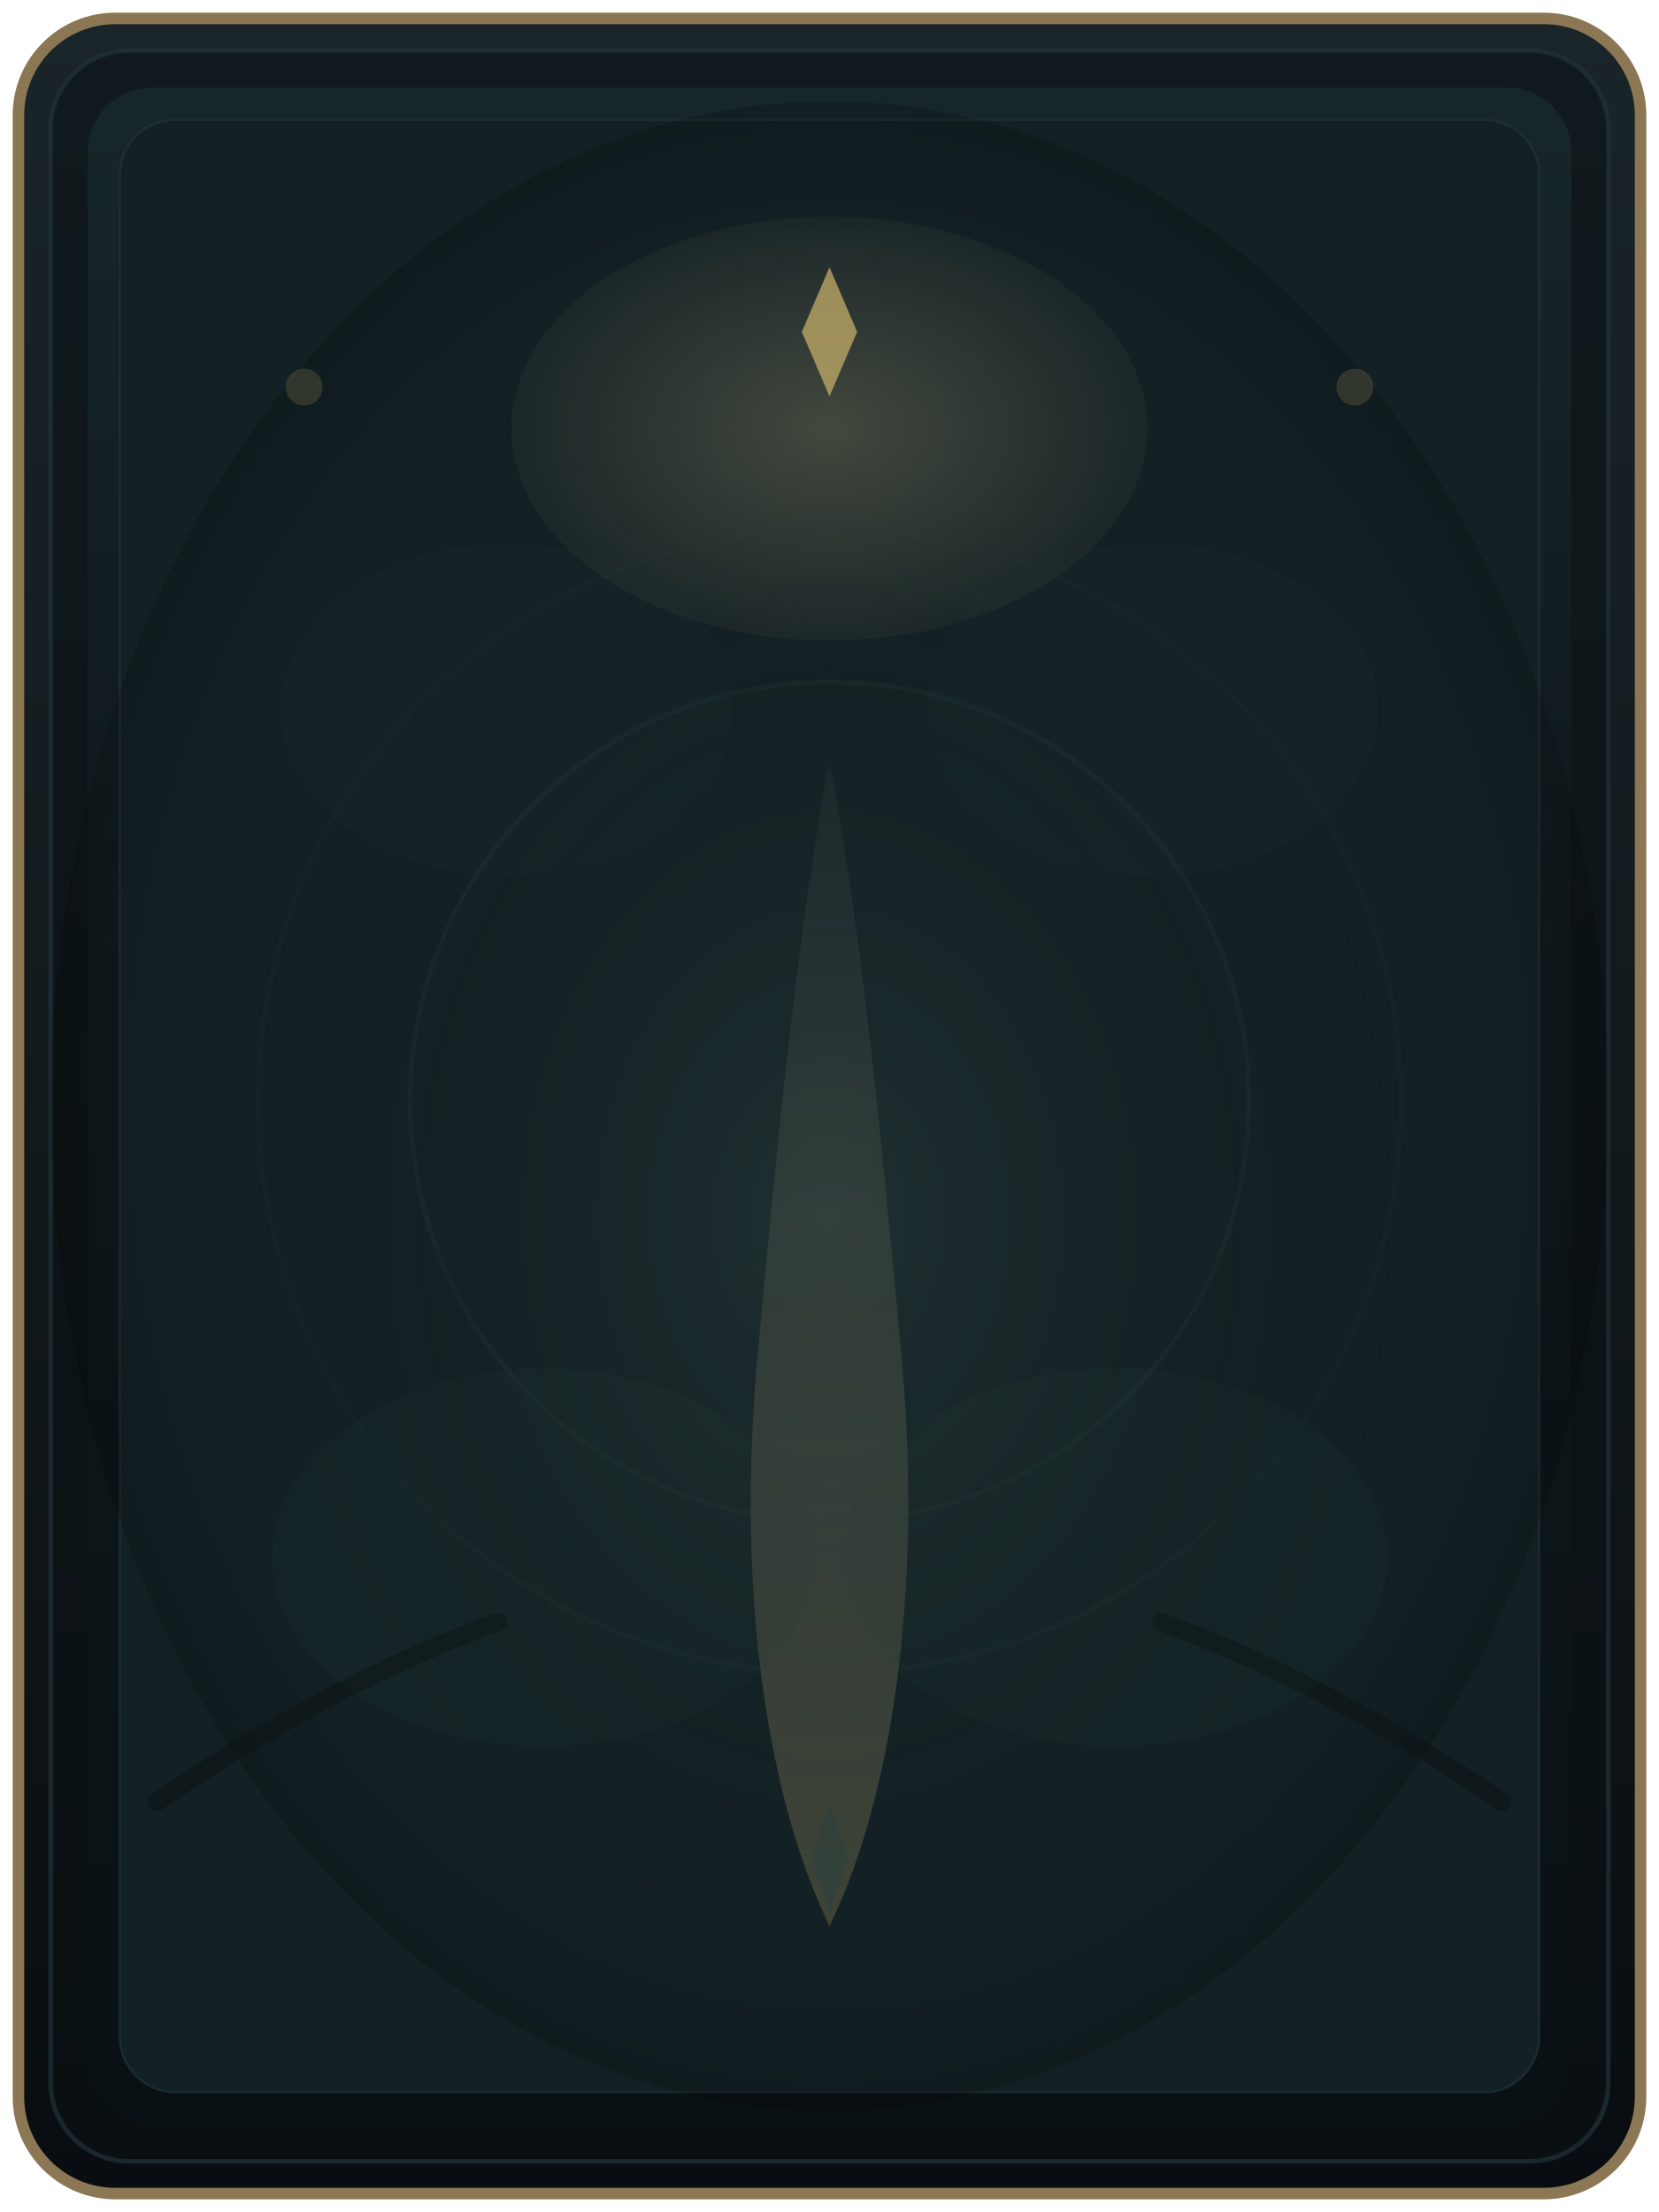
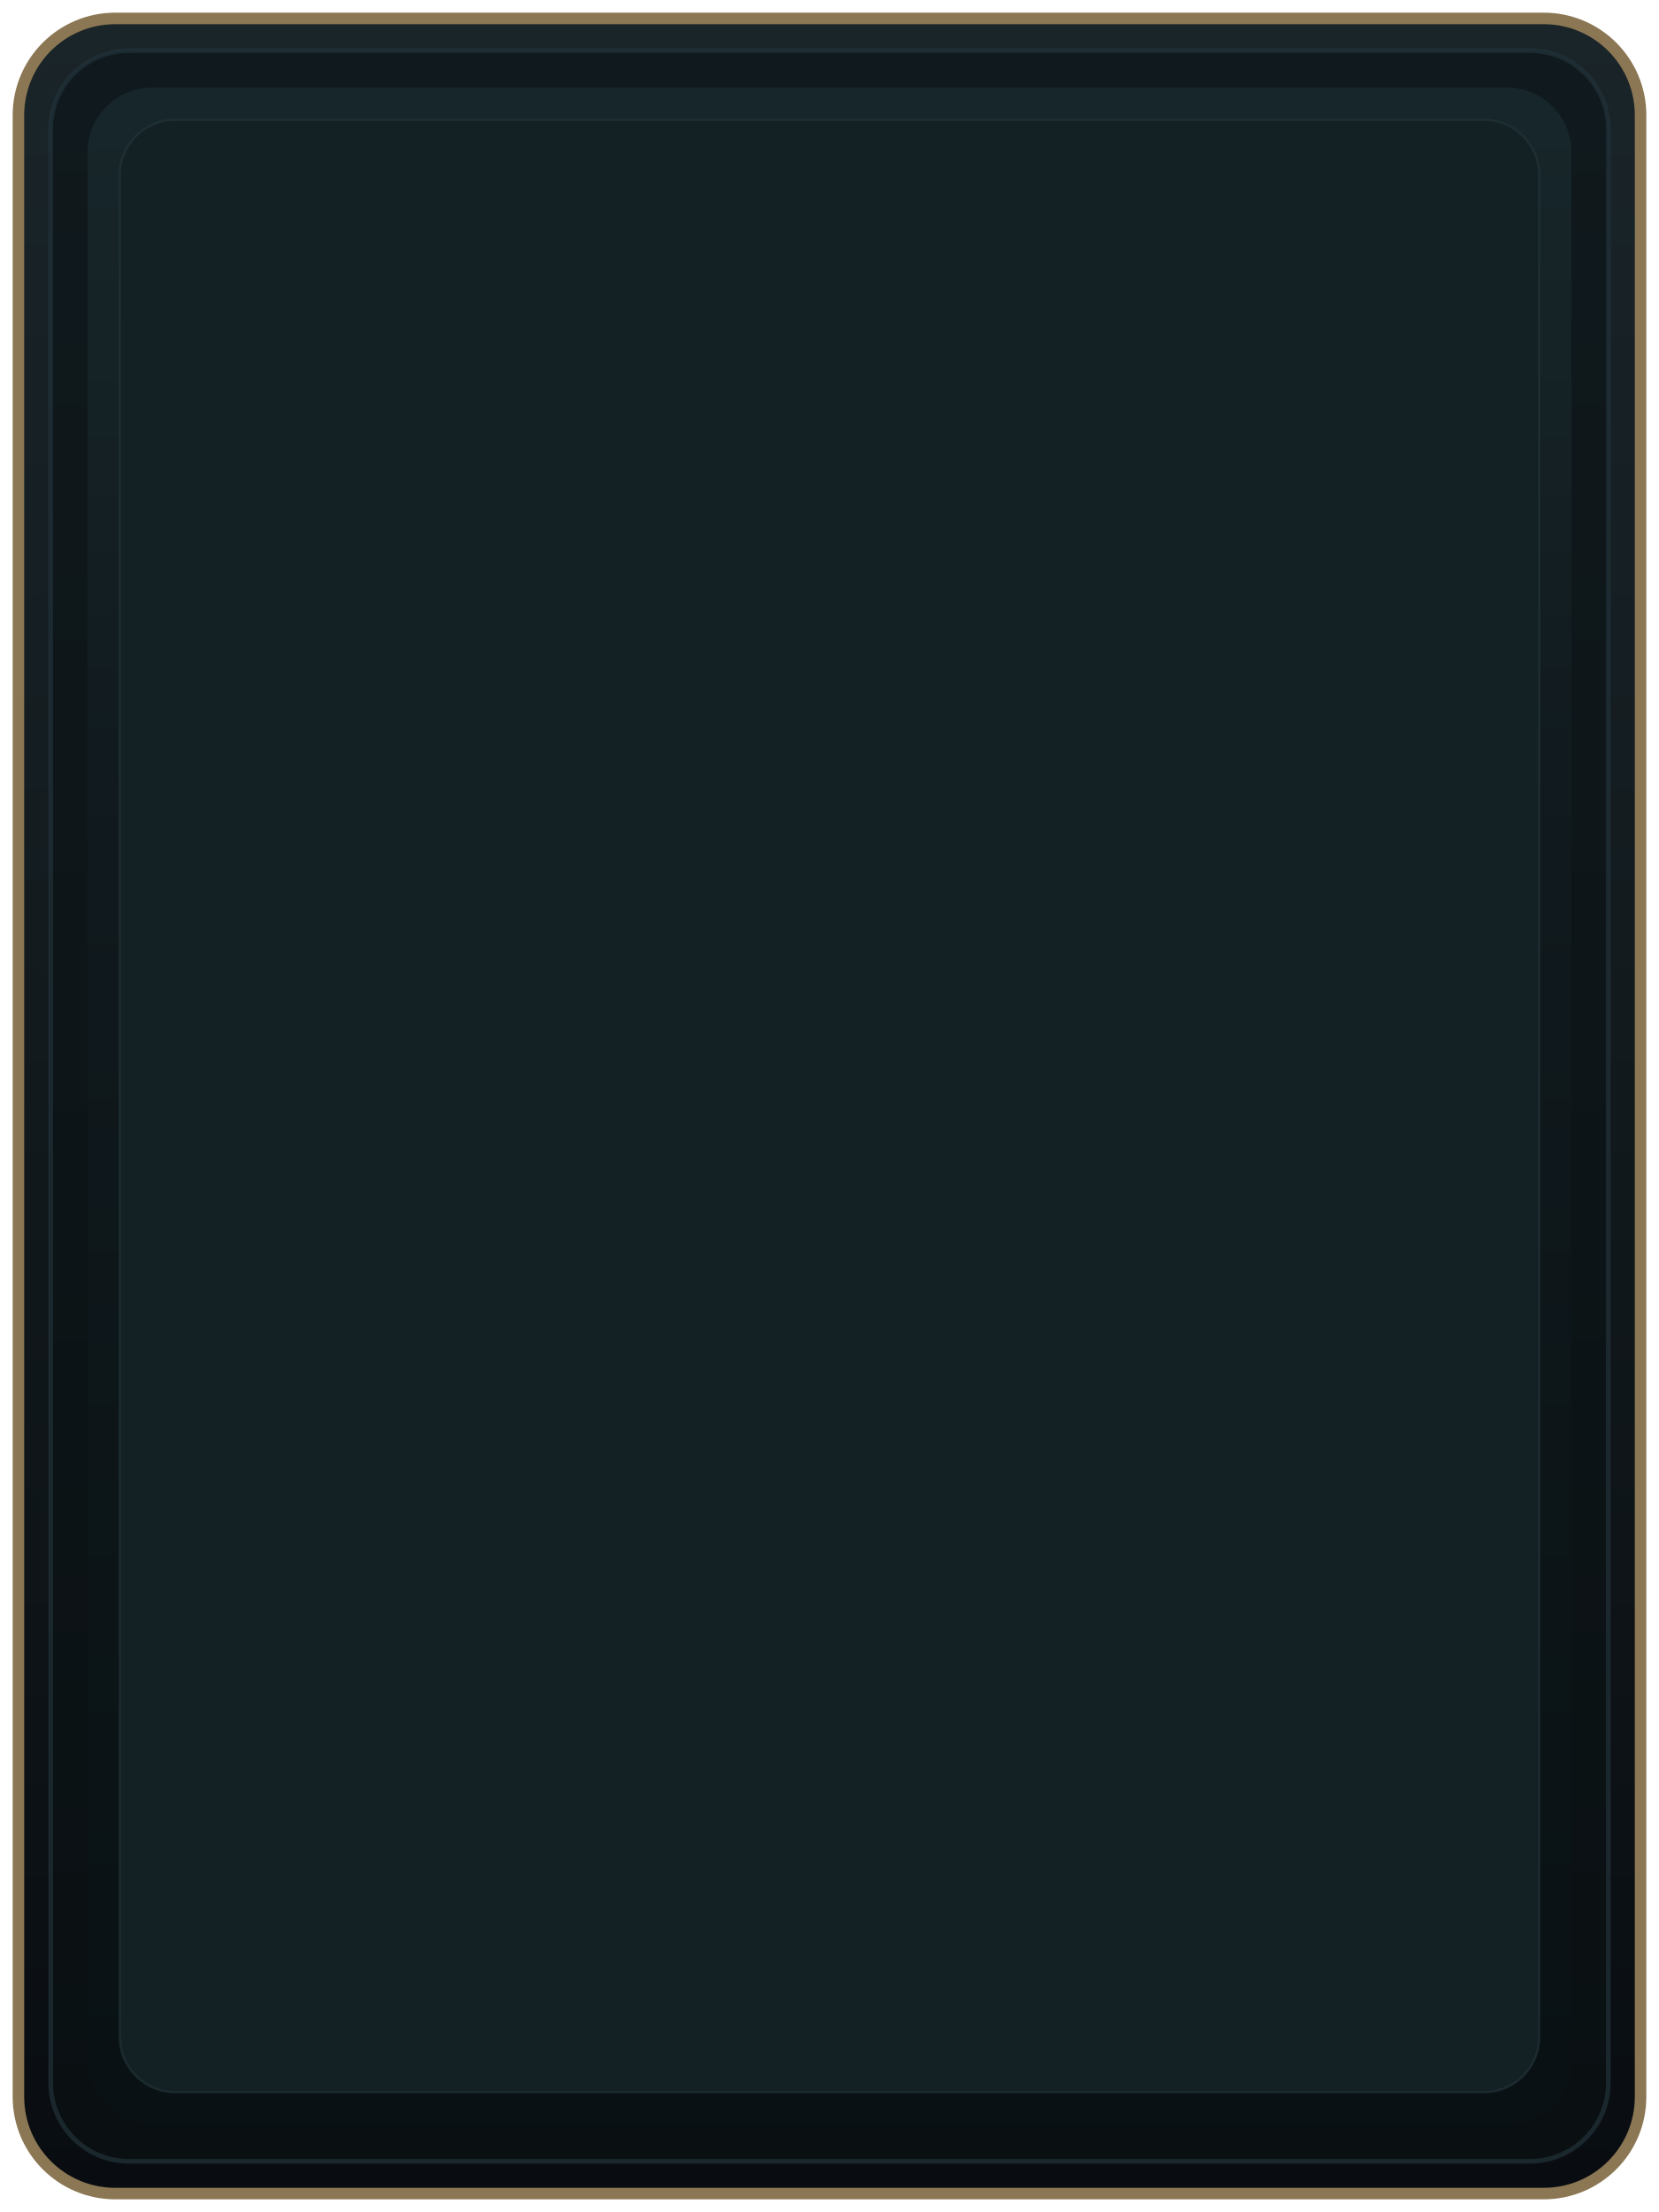
<svg xmlns="http://www.w3.org/2000/svg" width="720" height="960" viewBox="0 0 720 960" fill="none">
  <defs>
    <linearGradient id="frameOuter" x1="360" y1="8" x2="360" y2="952" gradientUnits="userSpaceOnUse">
      <stop stop-color="#1A2529" />
      <stop offset="1" stop-color="#090D11" />
    </linearGradient>
    <linearGradient id="frameInner" x1="360" y1="24" x2="360" y2="936" gradientUnits="userSpaceOnUse">
      <stop stop-color="#10191D" />
      <stop offset="1" stop-color="#0A1012" />
    </linearGradient>
    <linearGradient id="boardField" x1="360" y1="52" x2="360" y2="908" gradientUnits="userSpaceOnUse">
      <stop stop-color="#17262A" />
      <stop offset="0.38" stop-color="#10191D" />
      <stop offset="1" stop-color="#091114" />
    </linearGradient>
-     <radialGradient id="mistCenter" cx="0" cy="0" r="1" gradientUnits="userSpaceOnUse" gradientTransform="translate(360 528) rotate(90) scale(344 260)">
-       <stop stop-color="#5A766C" stop-opacity="0.18" />
-       <stop offset="0.64" stop-color="#24332F" stop-opacity="0.08" />
-       <stop offset="1" stop-color="#13201F" stop-opacity="0" />
-     </radialGradient>
-     <linearGradient id="guideLane" x1="360" y1="836" x2="360" y2="210" gradientUnits="userSpaceOnUse">
-       <stop stop-color="#C6B173" stop-opacity="0.24" />
-       <stop offset="0.45" stop-color="#E6D5A1" stop-opacity="0.1" />
-       <stop offset="1" stop-color="#ECE2BE" stop-opacity="0" />
-     </linearGradient>
-     <radialGradient id="northHint" cx="0" cy="0" r="1" gradientUnits="userSpaceOnUse" gradientTransform="translate(360 186) rotate(90) scale(112 166)">
-       <stop stop-color="#D7C88E" stop-opacity="0.24" />
-       <stop offset="1" stop-color="#D7C88E" stop-opacity="0" />
-     </radialGradient>
-     <radialGradient id="cornerShade" cx="0" cy="0" r="1" gradientUnits="userSpaceOnUse" gradientTransform="translate(360 480) rotate(90) scale(520 404)">
-       <stop offset="0.72" stop-color="#000000" stop-opacity="0" />
-       <stop offset="1" stop-color="#030506" stop-opacity="0.42" />
-     </radialGradient>
  </defs>
  <rect x="8" y="8" width="704" height="944" rx="42" fill="url(#frameOuter)" stroke="#8B7754" stroke-width="5" />
  <rect x="22" y="22" width="676" height="916" rx="34" fill="url(#frameInner)" stroke="#223339" stroke-opacity="0.7" stroke-width="2" />
  <rect x="38" y="38" width="644" height="884" rx="28" fill="url(#boardField)" />
  <rect x="52" y="52" width="616" height="856" rx="24" fill="#132024" stroke="#23363B" stroke-opacity="0.6" />
-   <ellipse cx="360" cy="528" rx="304" ry="336" fill="url(#mistCenter)" />
-   <ellipse cx="360" cy="480" rx="338" ry="436" fill="url(#cornerShade)" />
-   <path d="M360 836C330 774 320 680 329 586C338 488 346 406 360 330C374 406 382 488 391 586C400 680 390 774 360 836Z" fill="url(#guideLane)" />
-   <ellipse cx="360" cy="186" rx="138" ry="92" fill="url(#northHint)" />
-   <circle cx="360" cy="478" r="182" stroke="#304540" stroke-opacity="0.18" stroke-width="2" />
-   <circle cx="360" cy="478" r="248" stroke="#304540" stroke-opacity="0.1" stroke-width="2" />
-   <path d="M360 116 372 144 360 172 348 144Z" fill="#C9B26B" fill-opacity="0.72" />
-   <path d="M360 782 368 806 360 830 352 806Z" fill="#28403C" fill-opacity="0.5" />
-   <ellipse cx="236" cy="676" rx="118" ry="82" fill="#2A3B37" fill-opacity="0.14" />
-   <ellipse cx="484" cy="676" rx="118" ry="82" fill="#2A3B37" fill-opacity="0.14" />
-   <ellipse cx="220" cy="308" rx="98" ry="72" fill="#314541" fill-opacity="0.08" />
-   <ellipse cx="500" cy="308" rx="98" ry="72" fill="#314541" fill-opacity="0.08" />
-   <circle cx="132" cy="168" r="8" fill="#C9B26B" fill-opacity="0.18" />
-   <circle cx="588" cy="168" r="8" fill="#C9B26B" fill-opacity="0.18" />
-   <path d="M68 782C124 744 172 720 216 704" stroke="#070A0C" stroke-opacity="0.3" stroke-width="8" stroke-linecap="round" />
-   <path d="M652 782C596 744 548 720 504 704" stroke="#070A0C" stroke-opacity="0.3" stroke-width="8" stroke-linecap="round" />
</svg>
